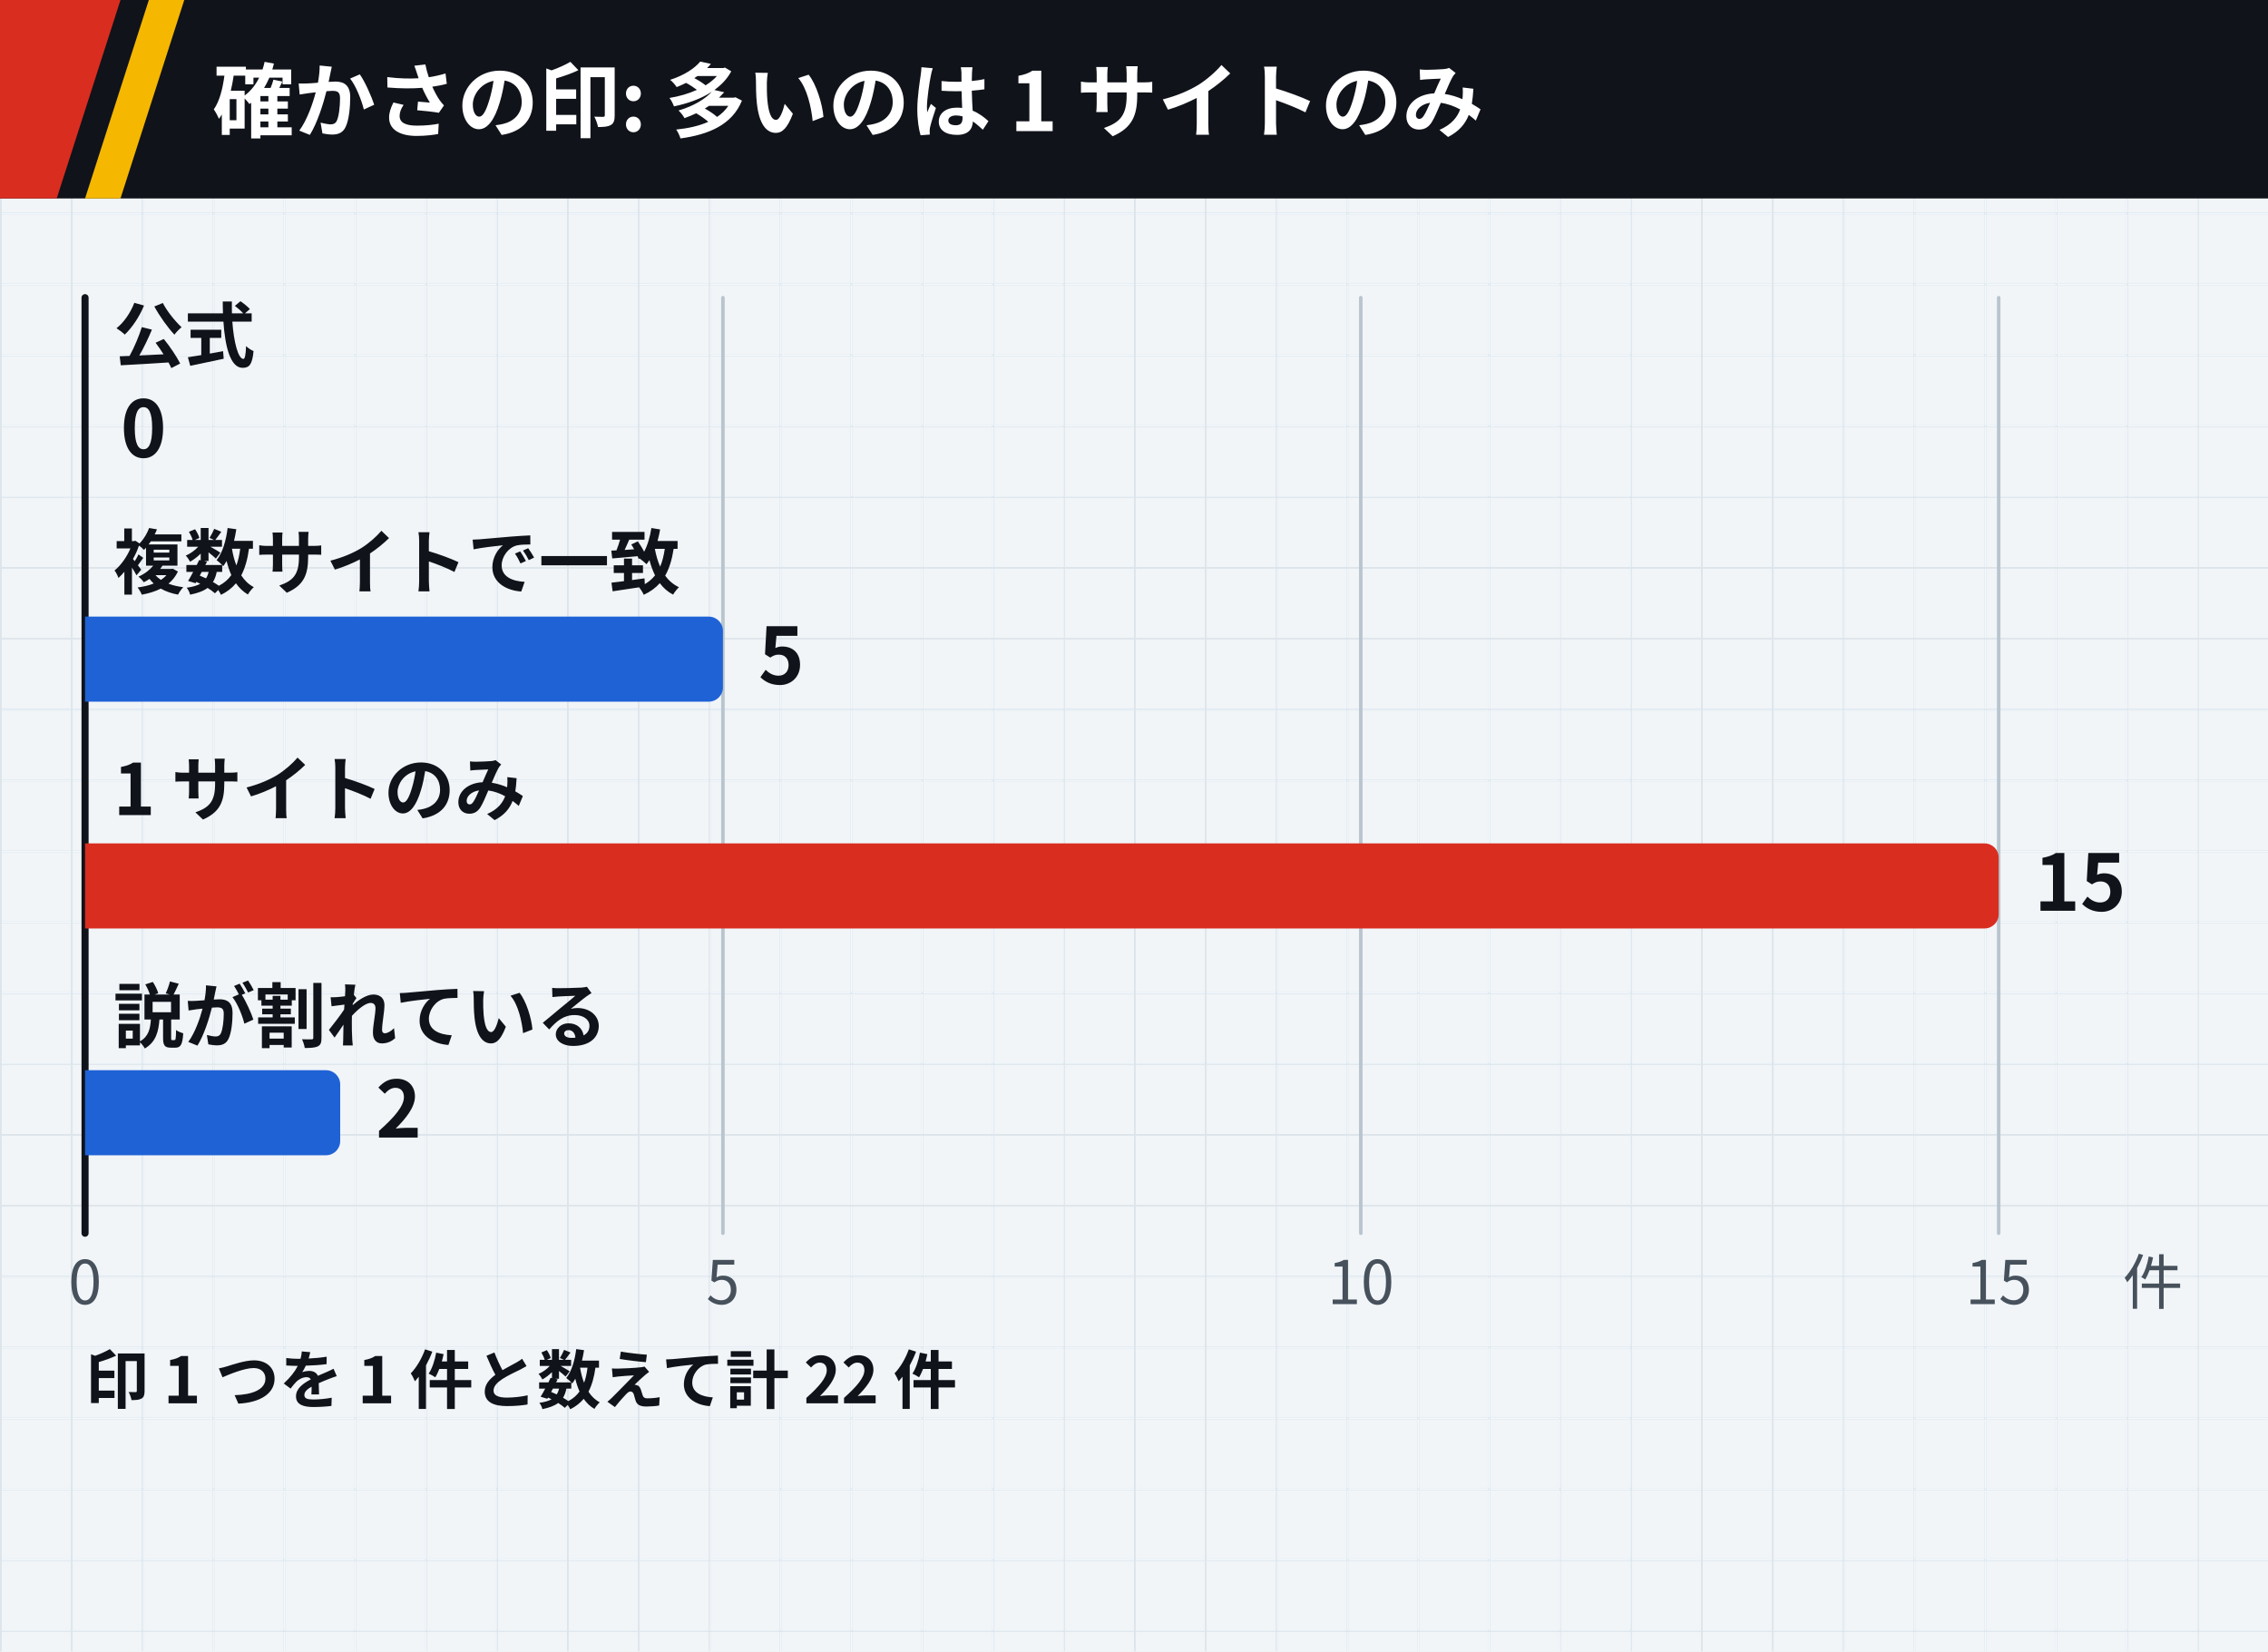
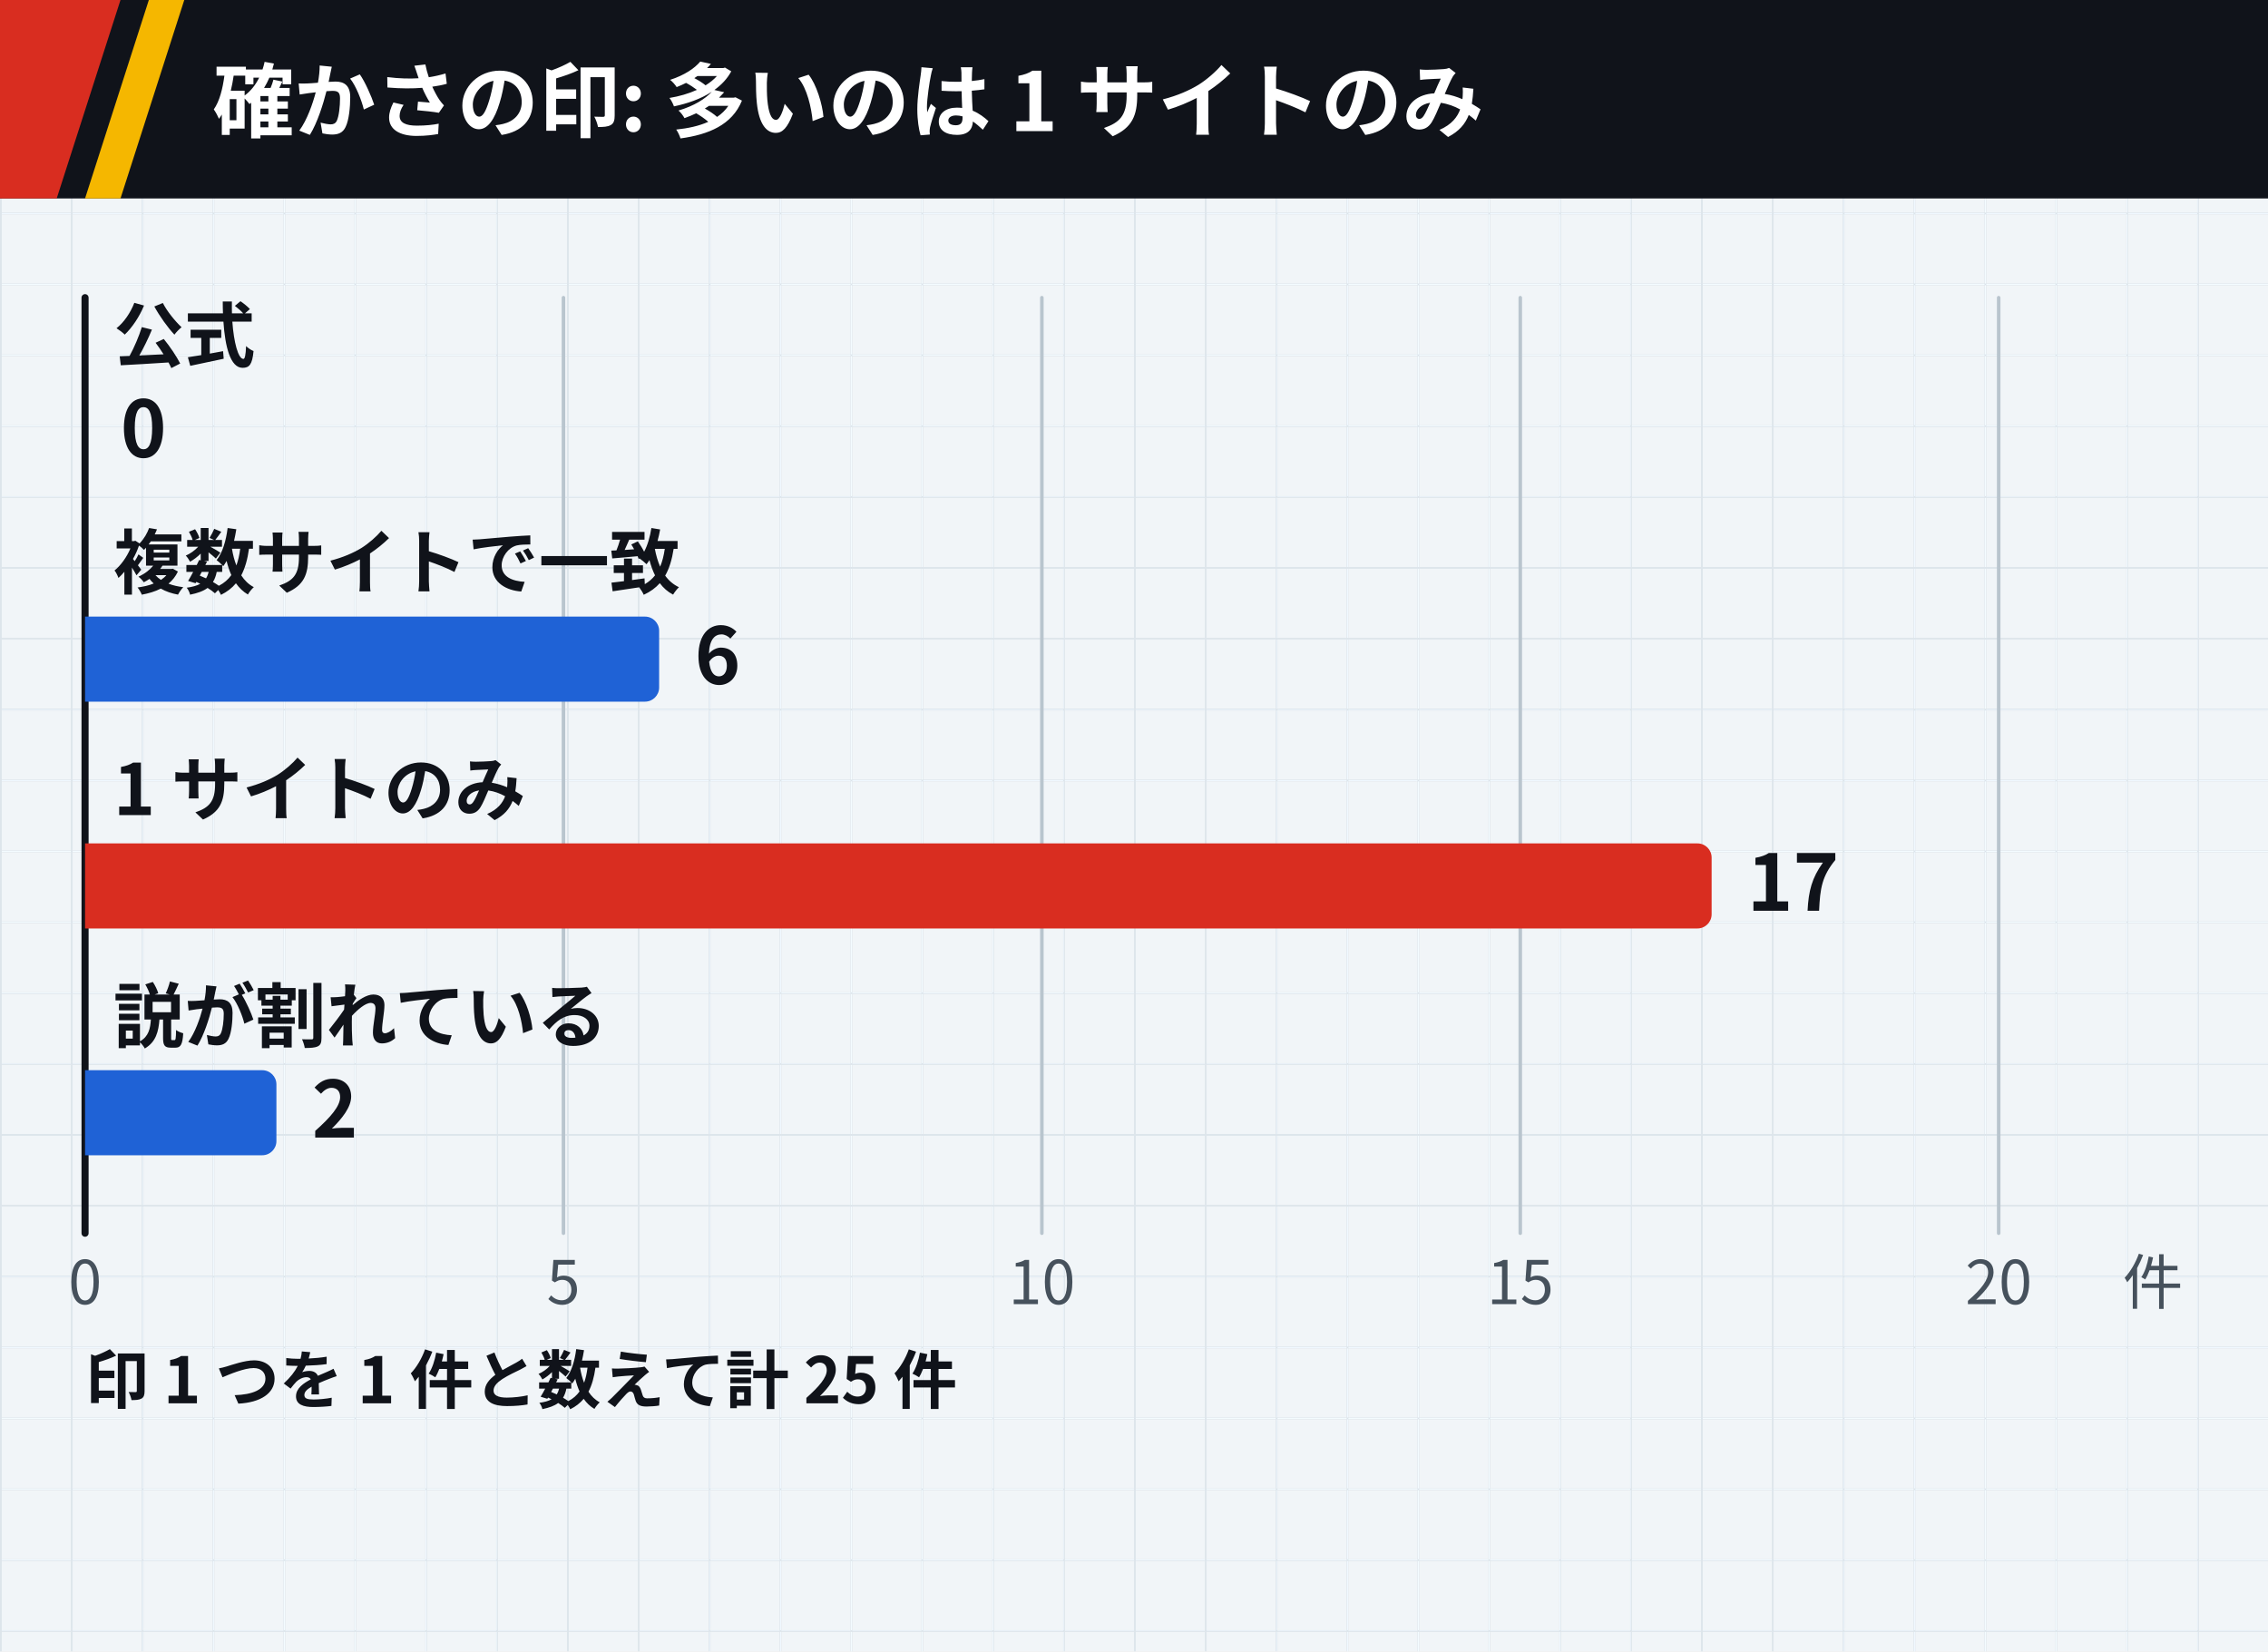
<svg xmlns="http://www.w3.org/2000/svg" xml:lang="ja" viewBox="0 0 640 466" width="640" height="466" role="img" aria-labelledby="hunter-certainty-title hunter-certainty-desc" font-family="'Hiragino Sans','Hiragino Kaku Gothic ProN','Yu Gothic','Meiryo','Noto Sans CJK JP','Noto Sans JP',sans-serif">
  <defs>
    <pattern id="hunter-certainty-grid" width="20" height="20" patternUnits="userSpaceOnUse">
      <path d="M20 0H0V20" fill="none" stroke="#dde5eb" stroke-width="1" />
    </pattern>
  </defs>
  <rect width="640" height="466" fill="#f1f5f8" />
  <rect width="640" height="466" fill="url(#hunter-certainty-grid)" />
  <rect x="0" y="0" width="640" height="56" fill="#10131a" />
  <polygon points="0,0 34,0 16,56 0,56" fill="#d92d20" />
  <polygon points="42,0 52,0 34,56 24,56" fill="#f5b700" />
  <text x="60" y="37" font-size="23" font-weight="800" fill="#ffffff">確かさの印: 多いのは 1 サイトのみ</text>
  <line x1="24.0" y1="84" x2="24.0" y2="348" stroke="#10131a" stroke-width="2" stroke-linecap="round" />
  <text x="24" y="368" font-size="17" font-weight="500" text-anchor="middle" fill="#46515c">0</text>
-   <line x1="204.0" y1="84" x2="204.0" y2="348" stroke="#b9c5ce" stroke-width="1" stroke-linecap="round" />
-   <text x="204" y="368" font-size="17" font-weight="500" text-anchor="middle" fill="#46515c">5</text>
-   <line x1="384.0" y1="84" x2="384.0" y2="348" stroke="#b9c5ce" stroke-width="1" stroke-linecap="round" />
-   <text x="384" y="368" font-size="17" font-weight="500" text-anchor="middle" fill="#46515c">10</text>
+   <line x1="159.0" y1="84" x2="159.0" y2="348" stroke="#b9c5ce" stroke-width="1" stroke-linecap="round" />
+   <text x="159" y="368" font-size="17" font-weight="500" text-anchor="middle" fill="#46515c">5</text>
+   <line x1="294.0" y1="84" x2="294.0" y2="348" stroke="#b9c5ce" stroke-width="1" stroke-linecap="round" />
+   <text x="294" y="368" font-size="17" font-weight="500" text-anchor="middle" fill="#46515c">10</text>
+   <line x1="429.0" y1="84" x2="429.0" y2="348" stroke="#b9c5ce" stroke-width="1" stroke-linecap="round" />
+   <text x="429" y="368" font-size="17" font-weight="500" text-anchor="middle" fill="#46515c">15</text>
  <line x1="564.0" y1="84" x2="564.0" y2="348" stroke="#b9c5ce" stroke-width="1" stroke-linecap="round" />
-   <text x="564" y="368" font-size="17" font-weight="500" text-anchor="middle" fill="#46515c">15</text>
+   <text x="564" y="368" font-size="17" font-weight="500" text-anchor="middle" fill="#46515c">20</text>
  <text x="616" y="368" font-size="17" font-weight="500" text-anchor="end" fill="#46515c">件</text>
  <text x="32" y="102" font-size="20" font-weight="800" text-anchor="start" fill="#10131a">公式</text>
  <text x="34" y="129" font-size="22" font-weight="800" text-anchor="start" fill="#10131a">0</text>
  <text x="32" y="166" font-size="20" font-weight="800" text-anchor="start" fill="#10131a">複数サイトで一致</text>
-   <g data-mark="multi" data-count="5">
-     <path d="M24 174 h176 a4 4 0 0 1 4 4 v16 a4 4 0 0 1 -4 4 h-176 z" fill="#1f62d6" />
+   <g data-mark="multi" data-count="6">
+     <path d="M24 174 h158 a4 4 0 0 1 4 4 v16 a4 4 0 0 1 -4 4 h-158 z" fill="#1f62d6" />
  </g>
-   <text x="214" y="193" font-size="22" font-weight="800" text-anchor="start" fill="#10131a">5</text>
+   <text x="196" y="193" font-size="22" font-weight="800" text-anchor="start" fill="#10131a">6</text>
  <text x="32" y="230" font-size="20" font-weight="800" text-anchor="start" fill="#10131a">1 サイトのみ</text>
-   <g data-mark="single" data-count="15">
-     <path d="M24 238 h536 a4 4 0 0 1 4 4 v16 a4 4 0 0 1 -4 4 h-536 z" fill="#d92d20" />
+   <g data-mark="single" data-count="17">
+     <path d="M24 238 h455 a4 4 0 0 1 4 4 v16 a4 4 0 0 1 -4 4 h-455 z" fill="#d92d20" />
  </g>
-   <text x="574" y="257" font-size="22" font-weight="800" text-anchor="start" fill="#10131a">15</text>
+   <text x="493" y="257" font-size="22" font-weight="800" text-anchor="start" fill="#10131a">17</text>
  <text x="32" y="294" font-size="20" font-weight="800" text-anchor="start" fill="#10131a">説が割れている</text>
  <g data-mark="split" data-count="2">
-     <path d="M24 302 h68 a4 4 0 0 1 4 4 v16 a4 4 0 0 1 -4 4 h-68 z" fill="#1f62d6" />
+     <path d="M24 302 h50 a4 4 0 0 1 4 4 v16 a4 4 0 0 1 -4 4 h-50 z" fill="#1f62d6" />
  </g>
-   <text x="106" y="321" font-size="22" font-weight="800" text-anchor="start" fill="#10131a">2</text>
-   <text x="24" y="396" font-size="18" font-weight="800" text-anchor="start" fill="#10131a">印 1 つを 1 件と数えて計 22 件</text>
+   <text x="88" y="321" font-size="22" font-weight="800" text-anchor="start" fill="#10131a">2</text>
+   <text x="24" y="396" font-size="18" font-weight="800" text-anchor="start" fill="#10131a">印 1 つを 1 件と数えて計 25 件</text>
</svg>
